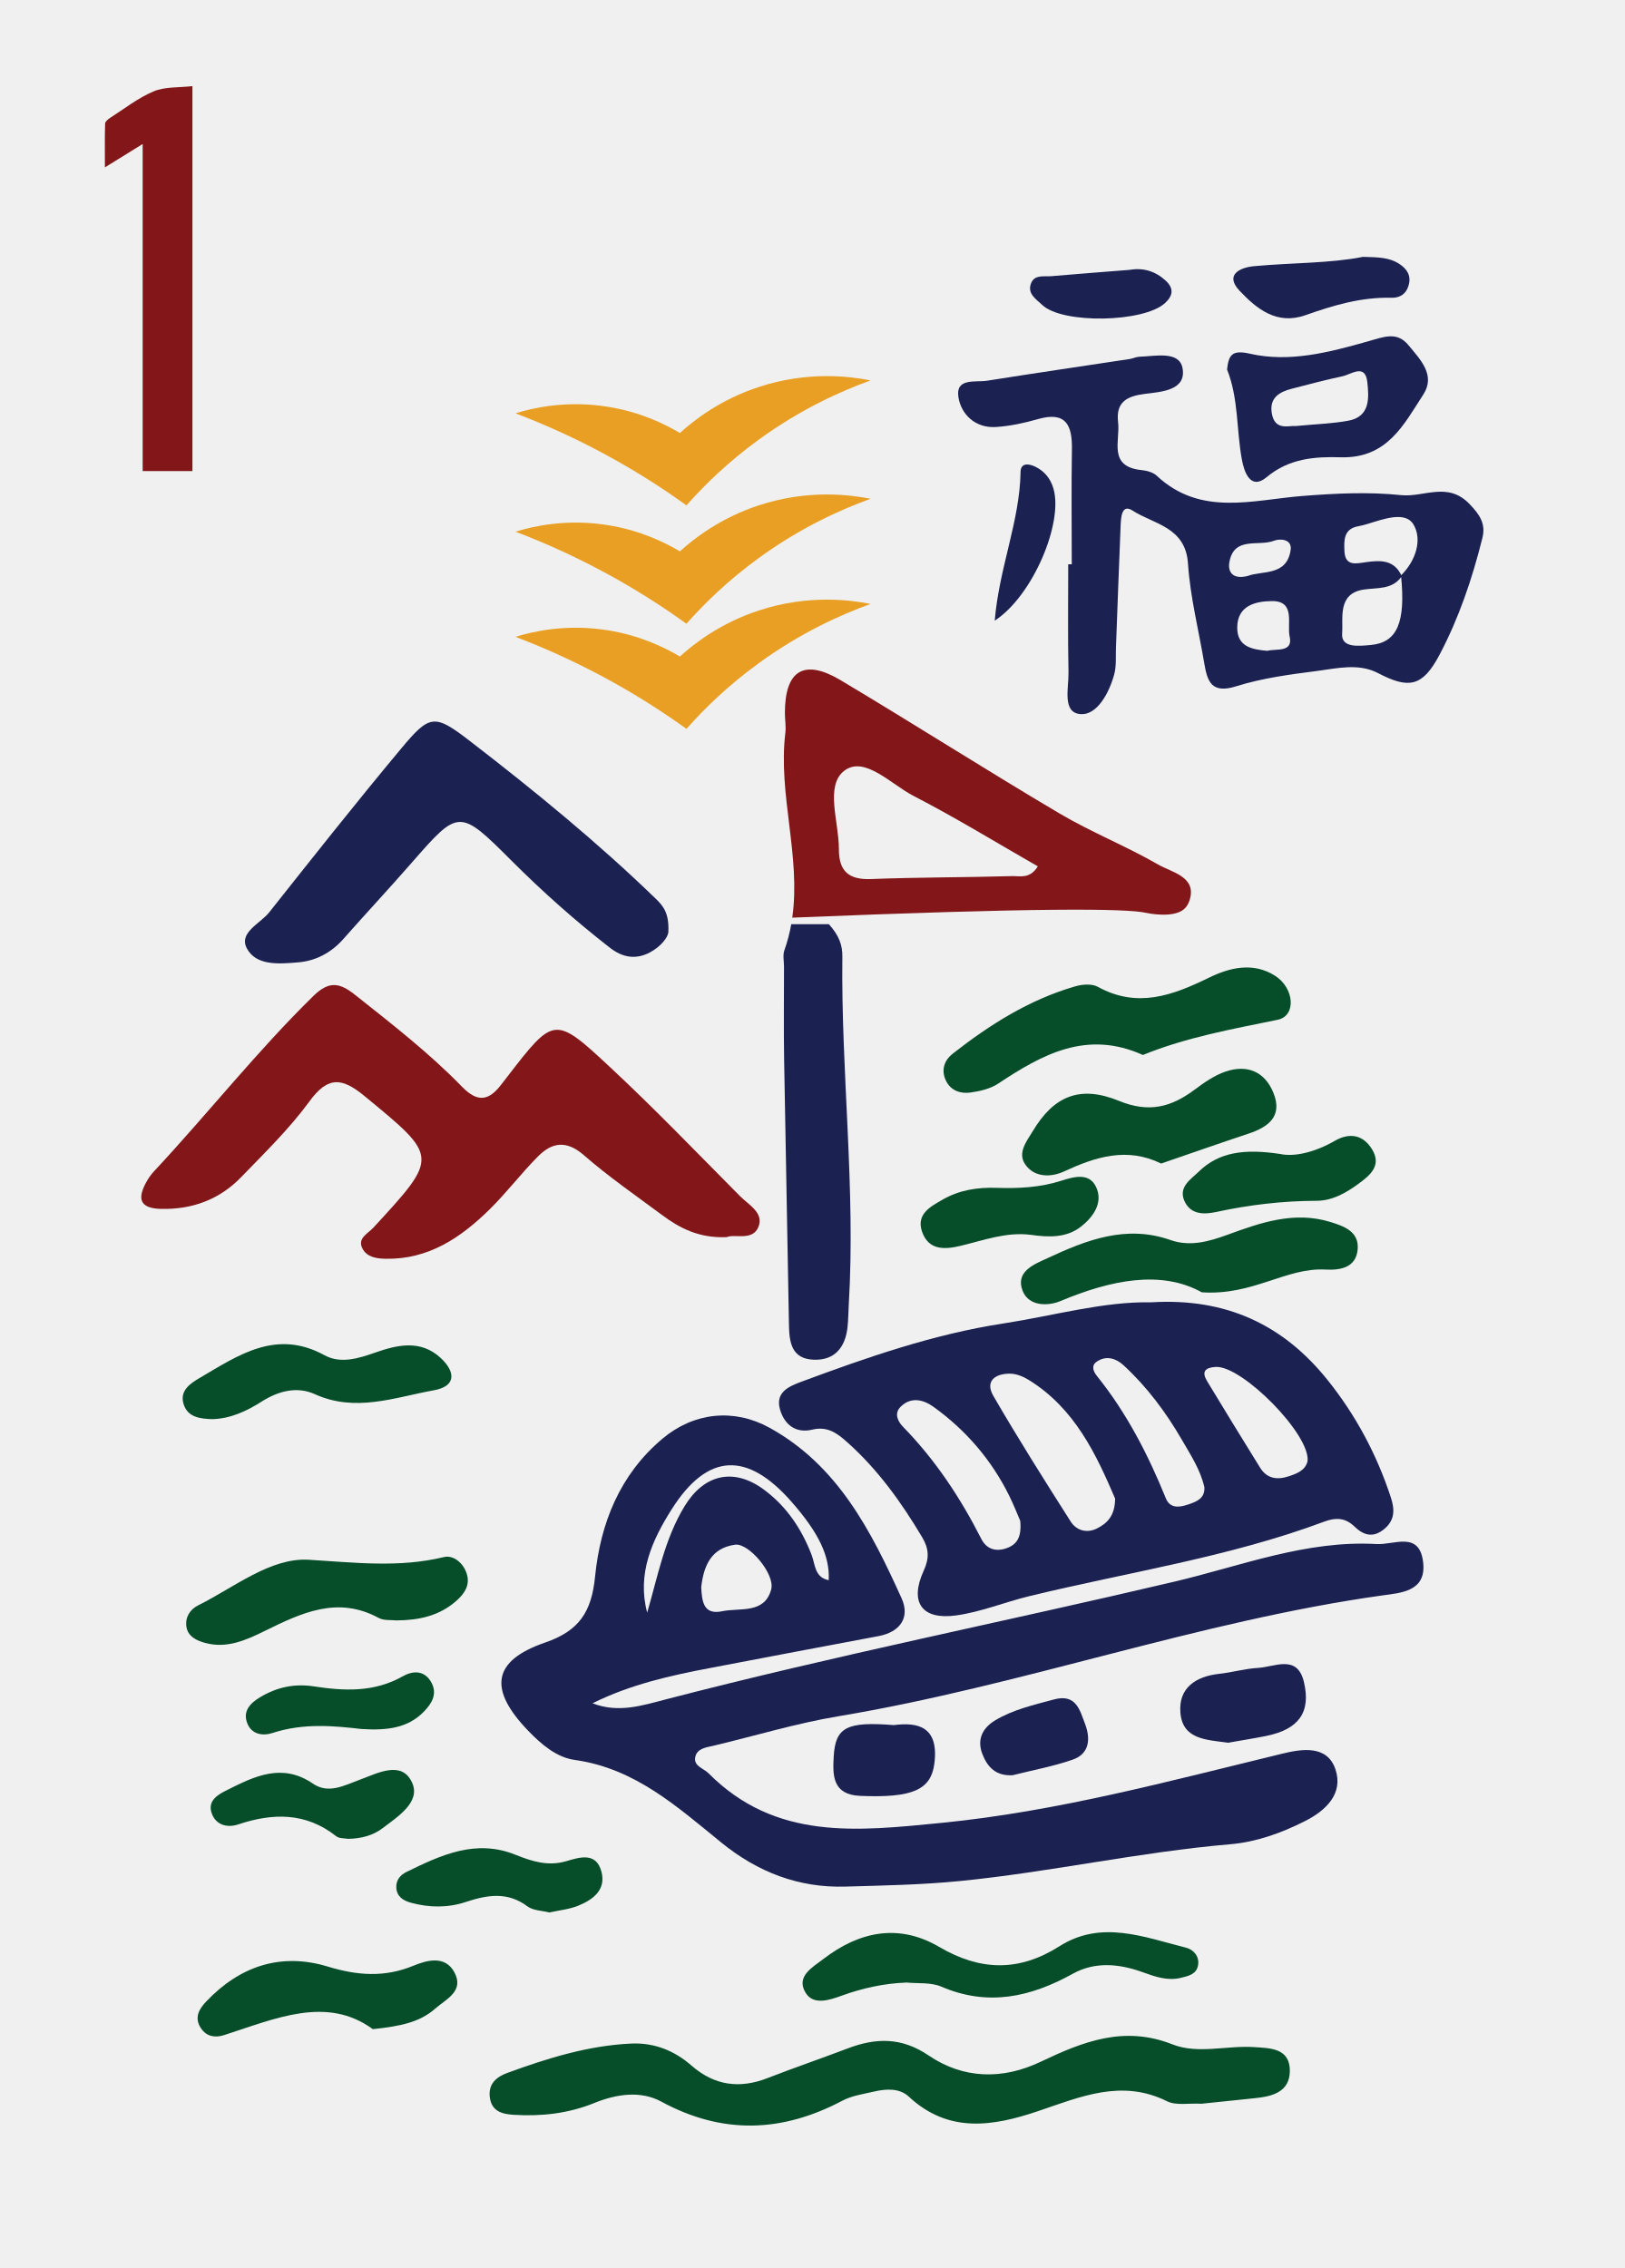
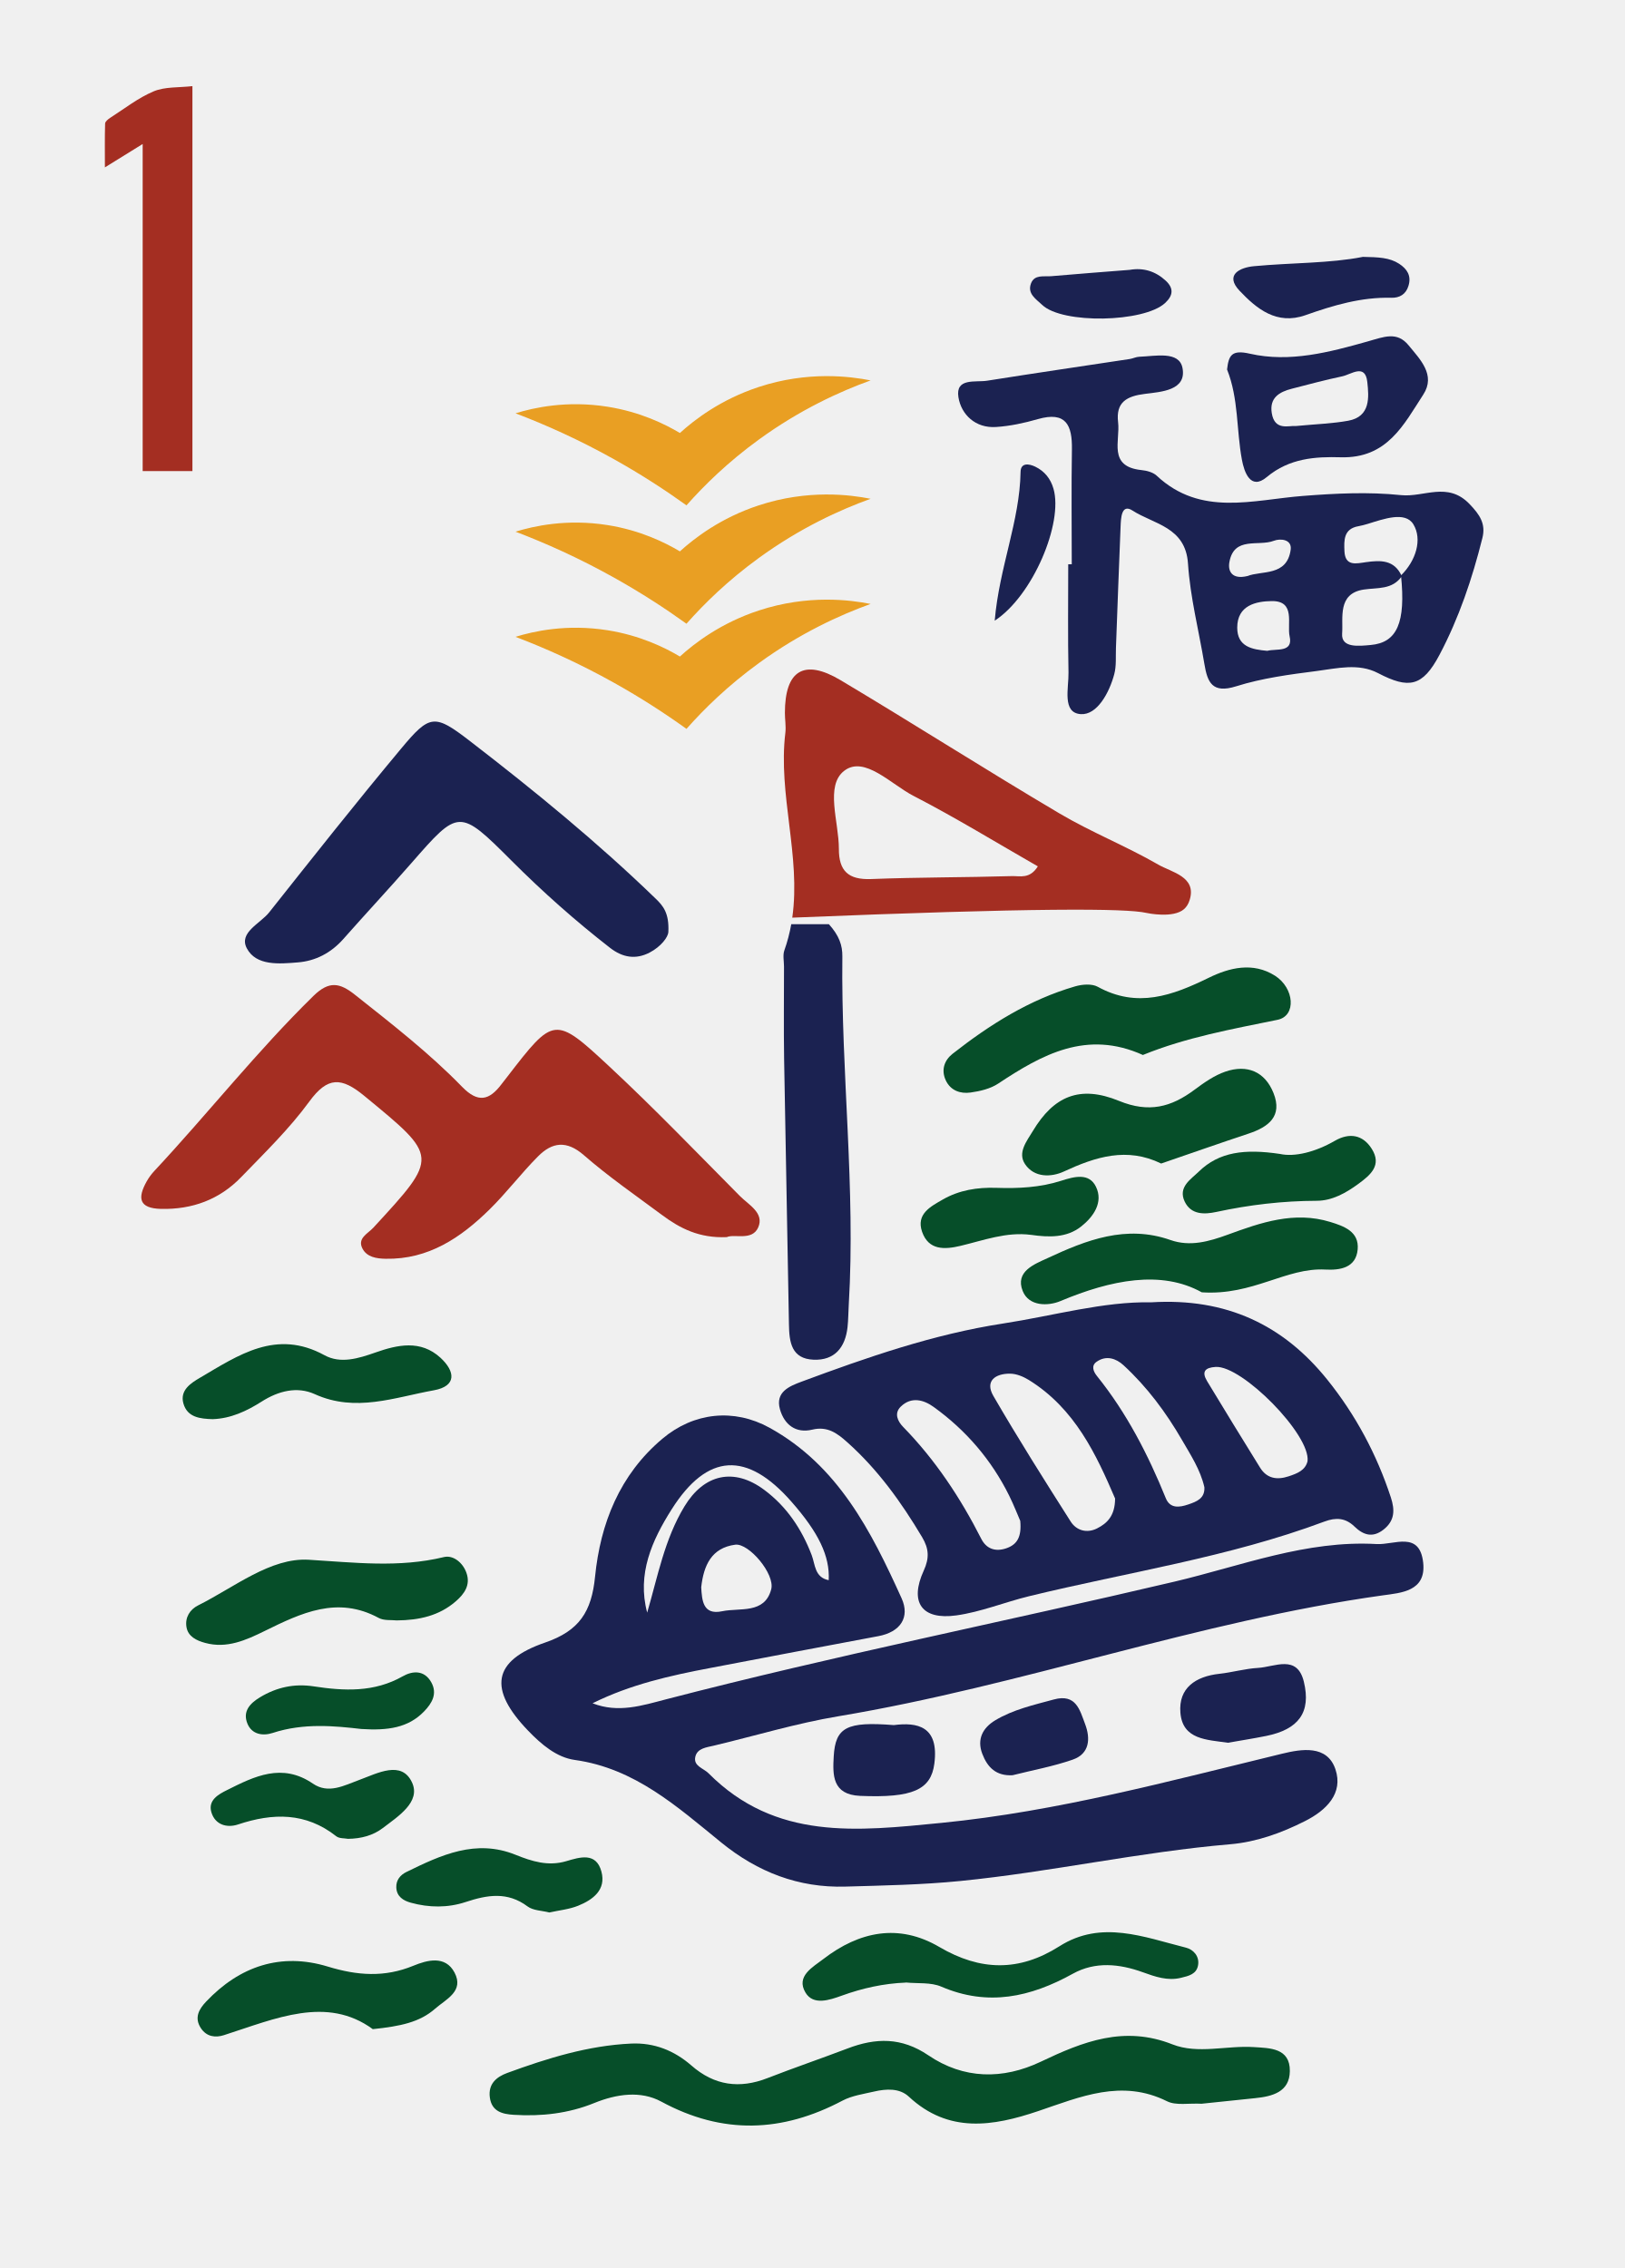
<svg xmlns="http://www.w3.org/2000/svg" id="Layer_1" data-name="Layer 1" viewBox="0 0 308.499 430.712" version="1.1" width="308.499" height="430.712">
  <defs id="defs1">
    <style id="style1">
      .cls-1 {
        fill: #e99f23;
      }

      .cls-2 {
        fill: #fff;
      }

      .cls-3 {
        fill: #831618;
      }

      .cls-4 {
        fill: #064e29;
      }

      .cls-5 {
        fill: #1b2251;
      }

      .cls-6 {
        fill: #a42e22;
      }
    </style>
  </defs>
  <g id="g3" transform="translate(-89.32996,-19.20989)">
    <g id="g2" style="fill:none">
      <path d="m 397.82,285.96 c 0,-77.26 0.02,-154.52 0,-231.78 0,-10.23 -3.92,-18.78 -11.41,-25.72 -7.13,-6.62 -15.7,-9.27 -25.28,-9.25 -19.92,0.03 -39.84,0.03 -59.76,0.03 -58.61,0 -117.22,-0.02 -175.83,-0.03 -11.25,0 -20.56,4.3 -27.93,12.8 -6.22,7.16 -8.29,15.61 -8.28,24.93 0.08,59.07 0.04,118.14 0.04,177.2 0,49.28 -0.01,98.56 0,147.85 0,11.62 -0.06,23.25 0.17,34.87 0.17,8.15 3.5,15.14 8.97,21.14 8.01,8.79 18.14,11.81 29.79,11.79 72.42,-0.12 144.85,-0.03 217.27,-0.1 7.93,-0.01 15.93,0.83 23.79,-0.63 16.91,-3.15 28.43,-17.49 28.44,-35.31 0.03,-42.6 -0.01,-85.2 -0.01,-127.81 z m -2.41,-51.45 h -0.05 c 0,58.95 0,117.9 0,176.85 0,4.97 -0.29,9.89 -2.05,14.62 -4.77,12.86 -17.1,21.24 -31.42,21.24 -76.68,0 -153.37,-0.02 -230.04,-0.03 -2.54,0 -5.07,0.06 -7.6,-0.03 -18.05,-0.64 -31.62,-14.17 -32.34,-32.2 -0.03,-0.92 -0.02,-1.84 -0.02,-2.76 0,-118.48 0.02,-236.95 -0.03,-355.43 0,-9.66 2.6,-18.14 9.55,-25.07 6.91,-6.88 15.25,-9.94 24.95,-9.93 56.53,0.06 113.07,0.03 169.6,0.03 22.11,0 44.22,-0.09 66.32,0.03 16.42,0.09 29.42,10.83 32.51,26.54 0.83,4.21 0.62,8.48 0.62,12.74 0,57.8 0,115.6 0,173.4 z" id="path1" style="fill:none" />
      <path class="cls-2" d="m 395.41,234.51 h -0.05 c 0,58.95 0,117.9 0,176.85 0,4.97 -0.29,9.89 -2.05,14.62 -4.77,12.86 -17.1,21.24 -31.42,21.24 -76.68,0 -153.37,-0.02 -230.04,-0.03 -2.54,0 -5.07,0.06 -7.6,-0.03 -18.05,-0.64 -31.62,-14.17 -32.34,-32.2 -0.03,-0.92 -0.02,-1.84 -0.02,-2.76 0,-118.48 0.02,-236.95 -0.03,-355.43 0,-9.66 2.6,-18.14 9.55,-25.07 6.91,-6.88 15.25,-9.94 24.95,-9.93 56.53,0.06 113.07,0.03 169.6,0.03 22.11,0 44.22,-0.09 66.32,0.03 16.42,0.09 29.42,10.83 32.51,26.54 0.83,4.21 0.62,8.48 0.62,12.74 0,57.8 0,115.6 0,173.4 z" id="path2" style="fill:none" />
    </g>
-     <path class="cls-6" d="M 116.421,108.67 V 46.556 c -2.475,1.539 -4.616,2.864 -7.172,4.442 0,-3.051 -0.04,-5.687 0.04,-8.31 0,-0.388 0.562,-0.843 0.977,-1.111 2.716,-1.74 5.299,-3.787 8.269,-5.031 2.114,-0.883 4.777,-0.682 7.333,-0.977 v 73.1 h -9.46 z" id="path3" style="fill:#831618;fill-opacity:1;stroke-width:1.338" />
+     <path class="cls-6" d="M 116.421,108.67 V 46.556 c -2.475,1.539 -4.616,2.864 -7.172,4.442 0,-3.051 -0.04,-5.687 0.04,-8.31 0,-0.388 0.562,-0.843 0.977,-1.111 2.716,-1.74 5.299,-3.787 8.269,-5.031 2.114,-0.883 4.777,-0.682 7.333,-0.977 v 73.1 h -9.46 z" id="path3" style="fill:#a42e22;fill-opacity:1;stroke-width:1.338" />
  </g>
  <g id="g33" transform="translate(-89.32996,-19.20989)">
    <path class="cls-5" d="m 201.86,342.68 c 4.87,1.91 9.42,0.42 13.92,-0.75 31.98,-8.31 64.4,-14.77 96.55,-22.35 12.71,-3 25.03,-7.91 38.41,-7.14 3.33,0.19 8.16,-2.57 8.83,3.53 0.6,5.47 -4.22,5.73 -7.66,6.21 -35.07,4.9 -68.5,17.14 -103.37,22.96 -7.97,1.33 -15.77,3.7 -23.65,5.58 -1.42,0.34 -3.16,0.49 -3.53,2.12 -0.4,1.77 1.53,2.15 2.51,3.13 12.73,12.8 28.18,11 44.23,9.42 22.07,-2.18 43.26,-7.95 64.65,-13.13 3.7,-0.9 8.58,-1.74 10.16,2.96 1.53,4.55 -1.71,7.78 -5.78,9.83 -4.49,2.27 -9.24,3.98 -14.21,4.4 -17.22,1.47 -34.11,5.28 -51.28,6.98 -7.23,0.72 -14.52,0.85 -21.79,1.06 -8.9,0.26 -16.66,-2.76 -23.55,-8.36 -8.36,-6.79 -16.4,-14.1 -27.82,-15.69 -3.46,-0.48 -6.34,-2.94 -8.85,-5.54 -7.59,-7.88 -6.85,-13.3 3.22,-16.76 6.49,-2.23 8.81,-5.87 9.47,-12.49 1.01,-10.1 4.66,-19.38 12.81,-26.23 5.96,-5.01 13.56,-5.79 20.3,-2.08 13.03,7.18 19.33,19.66 25.1,32.4 1.63,3.61 -0.22,6.41 -4.43,7.19 -10.62,1.97 -21.22,4.02 -31.83,6.03 -7.67,1.45 -15.26,3.15 -22.41,6.71 z m 44.83,-23.38 c 0.23,-4.57 -1.9,-9.02 -7.09,-14.92 -8.42,-9.59 -15.94,-9.28 -22.75,1.49 -3.69,5.84 -6.6,12.24 -4.63,19.59 2.01,-6.88 3.29,-13.92 7.07,-20.16 3.72,-6.15 9.39,-7.45 15.16,-3.15 4.26,3.17 7.11,7.43 9.01,12.4 0.67,1.75 0.54,4.23 3.23,4.75 z m -24.21,1.35 c 0.15,2.45 0.3,5.33 3.97,4.55 3.36,-0.71 8.06,0.58 9.32,-4.16 0.77,-2.91 -4.26,-8.82 -6.83,-8.48 -4.5,0.6 -5.99,3.9 -6.46,8.08 z" id="path4" />
    <path class="cls-5" d="m 307.95,266.53 c 14.26,-0.87 25.07,4.3 33.43,14.71 5.37,6.68 9.37,14.17 12.05,22.34 0.79,2.41 0.75,4.43 -1.4,6.12 -2.08,1.63 -3.86,1.01 -5.52,-0.6 -1.71,-1.65 -3.51,-1.75 -5.7,-0.93 -18.17,6.79 -37.36,9.61 -56.1,14.18 -4.62,1.13 -9.12,2.99 -13.8,3.64 -6.56,0.91 -8.93,-2.49 -6.18,-8.5 1.1,-2.4 0.99,-4.18 -0.3,-6.35 -3.95,-6.64 -8.41,-12.85 -14.21,-18.03 -1.9,-1.7 -3.75,-3.1 -6.65,-2.4 -3.14,0.76 -5.32,-0.96 -6.14,-3.87 -0.92,-3.28 1.79,-4.38 4.1,-5.24 12.47,-4.63 25.05,-9.01 38.24,-11.04 9.62,-1.48 19.08,-4.21 28.17,-4.03 z m -6.88,37.26 c -3.55,-8.27 -7.6,-17.1 -16.43,-22.54 -1.03,-0.63 -2.32,-1.16 -3.5,-1.17 -2.78,-0.03 -4.85,1.37 -3.18,4.24 4.68,8.07 9.67,15.97 14.68,23.85 1.07,1.68 3.04,2.28 4.98,1.31 1.91,-0.96 3.43,-2.37 3.45,-5.68 z m -18,4.27 c -0.47,-1.07 -1.21,-2.99 -2.12,-4.83 -3.37,-6.79 -8.19,-12.4 -14.32,-16.82 -1.91,-1.38 -4.25,-2.02 -6.25,-0.08 -1.32,1.28 -0.6,2.79 0.44,3.86 6.12,6.27 10.88,13.47 14.84,21.26 0.95,1.87 2.64,2.51 4.73,1.8 2.06,-0.7 2.95,-2.13 2.67,-5.19 z m 34.94,-6.47 c -0.76,-3.29 -2.6,-6.08 -4.26,-8.95 -3.03,-5.23 -6.62,-10.05 -11.07,-14.15 -1.43,-1.32 -3.31,-1.94 -5.12,-0.67 -1.08,0.75 -0.61,1.87 0.06,2.7 5.65,7.02 9.71,14.92 13.08,23.22 0.81,2 2.6,1.75 4.26,1.18 1.59,-0.54 3.21,-1.14 3.06,-3.33 z m 19.6,-4.88 c 0.62,-5.01 -12.43,-18.22 -17.45,-17.91 -2.05,0.13 -2.7,0.92 -1.61,2.72 3.32,5.49 6.67,10.96 10.05,16.41 1.3,2.1 3.25,2.37 5.44,1.64 1.59,-0.53 3.14,-1.11 3.57,-2.86 z" id="path5" />
    <path class="cls-5" d="m 249.28,200.88 c 0.03,-2.14 -0.6,-3.98 -2.56,-6.16 h -7.14 c -0.3,1.65 -0.72,3.31 -1.31,4.96 -0.33,0.92 -0.07,2.06 -0.07,3.1 0,5.82 -0.07,11.64 0.02,17.46 0.28,16.83 0.64,33.66 0.92,50.49 0.05,3.38 0.48,6.53 4.68,6.7 4.01,0.16 6.01,-2.34 6.44,-6.15 0.16,-1.44 0.15,-2.91 0.24,-4.36 1.32,-22.05 -1.48,-44.02 -1.22,-66.04 z" id="path6" />
-     <path class="cls-3" d="m 309.26,183.4 c -6.11,-3.52 -12.74,-6.15 -18.8,-9.74 -13.94,-8.25 -27.61,-16.98 -41.52,-25.28 -6.95,-4.14 -10.57,-1.85 -10.57,6.23 0,1.25 0.23,2.51 0.09,3.74 -1.43,11.7 2.98,23.43 1.31,35.13 46.18,-1.89 63.38,-1.79 67.25,-0.9 0.2,0.05 5.1,1.07 7.14,-0.72 0.47,-0.41 0.84,-0.98 1.08,-1.78 1.33,-4.38 -3.41,-5.2 -5.99,-6.68 z m -27.75,2.19 c -8.93,0.26 -17.87,0.21 -26.8,0.56 -4.28,0.16 -6.11,-1.54 -6.09,-5.74 0.01,-5.12 -2.68,-12.01 1.04,-14.84 3.83,-2.91 8.88,2.6 13.14,4.79 8.01,4.13 15.72,8.87 23.6,13.38 -1.53,2.45 -3.4,1.81 -4.89,1.85 z" id="path7" />
+     <path class="cls-3" d="m 309.26,183.4 c -6.11,-3.52 -12.74,-6.15 -18.8,-9.74 -13.94,-8.25 -27.61,-16.98 -41.52,-25.28 -6.95,-4.14 -10.57,-1.85 -10.57,6.23 0,1.25 0.23,2.51 0.09,3.74 -1.43,11.7 2.98,23.43 1.31,35.13 46.18,-1.89 63.38,-1.79 67.25,-0.9 0.2,0.05 5.1,1.07 7.14,-0.72 0.47,-0.41 0.84,-0.98 1.08,-1.78 1.33,-4.38 -3.41,-5.2 -5.99,-6.68 z m -27.75,2.19 c -8.93,0.26 -17.87,0.21 -26.8,0.56 -4.28,0.16 -6.11,-1.54 -6.09,-5.74 0.01,-5.12 -2.68,-12.01 1.04,-14.84 3.83,-2.91 8.88,2.6 13.14,4.79 8.01,4.13 15.72,8.87 23.6,13.38 -1.53,2.45 -3.4,1.81 -4.89,1.85 z" id="path7" style="fill:#a42e22;fill-opacity:1" />
    <path class="cls-5" d="m 292.84,126.39 c 0,-7.27 -0.09,-14.54 0.03,-21.81 0.08,-4.61 -1.1,-7.32 -6.49,-5.77 -2.57,0.74 -5.25,1.32 -7.92,1.49 -3.92,0.26 -6.62,-2.38 -7.14,-5.66 -0.59,-3.73 3.24,-2.78 5.45,-3.13 9.01,-1.43 18.04,-2.75 27.07,-4.12 0.61,-0.09 1.21,-0.41 1.82,-0.43 3.03,-0.1 7.59,-1.17 8.21,2.15 0.8,4.24 -4.01,4.51 -7.13,4.9 -3.46,0.43 -5.56,1.57 -5.1,5.39 0.43,3.51 -1.98,8.41 4.42,9.08 1,0.1 2.2,0.41 2.9,1.06 8.38,7.85 18.29,4.58 27.8,3.85 6.21,-0.48 12.34,-0.8 18.62,-0.15 4.33,0.45 8.84,-2.64 12.99,1.69 1.96,2.04 3.12,3.76 2.44,6.46 -1.92,7.69 -4.45,15.2 -8.15,22.19 -3.21,6.07 -5.82,6.51 -11.66,3.46 -3.71,-1.94 -7.79,-0.9 -11.64,-0.4 -5.14,0.66 -10.37,1.35 -15.29,2.9 -4.57,1.44 -5.47,-0.76 -6.05,-4.26 -1.06,-6.35 -2.69,-12.66 -3.11,-19.05 -0.46,-6.97 -6.51,-7.46 -10.53,-10.06 -2.15,-1.39 -2.2,1.52 -2.27,3.06 -0.32,7.68 -0.59,15.37 -0.88,23.05 -0.06,1.66 0.1,3.39 -0.32,4.96 -0.94,3.54 -3.26,7.79 -6.35,7.59 -3.61,-0.23 -2.28,-4.98 -2.34,-7.88 -0.14,-6.86 -0.05,-13.72 -0.05,-20.58 0.22,0 0.44,0 0.65,0 z m 62.51,2.1 c 2.85,-2.78 4.1,-6.87 2.35,-9.72 -1.55,-2.52 -5.66,-0.99 -8.63,-0.08 -0.59,0.18 -1.19,0.34 -1.79,0.45 -2.84,0.49 -2.75,2.69 -2.66,4.75 0.13,2.94 2.29,2.33 4.08,2.08 2.79,-0.39 5.4,-0.48 6.81,2.67 -1.8,2.6 -4.61,2.14 -7.22,2.53 -5.06,0.76 -3.88,5.46 -4.11,8.35 -0.22,2.82 3.25,2.37 5.41,2.18 5.05,-0.44 6.68,-4.27 5.77,-13.21 z M 330,142.8 c 1.68,-0.44 4.92,0.38 4.21,-2.74 -0.53,-2.33 1.19,-6.76 -3.4,-6.7 -2.95,0.04 -6.54,0.77 -6.55,5.04 0,3.61 2.76,4.16 5.74,4.41 z m -3.83,-14.18 c 2.71,-1.11 7.54,0.11 8.24,-5.02 0.27,-1.97 -1.95,-2.18 -3.2,-1.69 -2.92,1.13 -7.56,-0.92 -8.44,4.06 -0.31,1.74 0.51,3.33 3.4,2.64 z" id="path8" />
-     <path class="cls-3" d="m 227.34,254.15 c -5.24,0.23 -8.9,-1.67 -12.3,-4.2 -5,-3.72 -10.15,-7.27 -14.84,-11.36 -3.29,-2.87 -6.02,-2.47 -8.69,0.21 -3.22,3.23 -5.98,6.91 -9.24,10.11 -5.45,5.35 -11.58,9.51 -19.72,9.35 -1.75,-0.03 -3.52,-0.32 -4.37,-1.89 -1.08,-2 0.99,-2.87 2.04,-4.01 12.51,-13.57 12.39,-13.42 -1.7,-25.02 -4.36,-3.59 -6.96,-3.72 -10.47,1.08 -3.78,5.17 -8.46,9.72 -12.94,14.35 -4.1,4.24 -9.25,6.15 -15.2,6.02 -4.25,-0.1 -4.47,-2.1 -2.74,-5.2 0.4,-0.72 0.91,-1.41 1.47,-2.01 10.21,-10.94 19.48,-22.73 30.2,-33.23 3,-2.94 5.03,-2.5 7.91,-0.21 7.01,5.56 14.09,11.05 20.33,17.47 3.04,3.12 5.16,2.56 7.46,-0.48 0.38,-0.5 0.77,-0.98 1.15,-1.48 8.79,-11.39 8.96,-11.58 19.34,-1.91 8.52,7.93 16.59,16.33 24.79,24.6 1.67,1.68 4.69,3.23 3.48,5.97 -1.16,2.63 -4.53,1.16 -5.99,1.85 z" id="path9" />
+     <path class="cls-3" d="m 227.34,254.15 c -5.24,0.23 -8.9,-1.67 -12.3,-4.2 -5,-3.72 -10.15,-7.27 -14.84,-11.36 -3.29,-2.87 -6.02,-2.47 -8.69,0.21 -3.22,3.23 -5.98,6.91 -9.24,10.11 -5.45,5.35 -11.58,9.51 -19.72,9.35 -1.75,-0.03 -3.52,-0.32 -4.37,-1.89 -1.08,-2 0.99,-2.87 2.04,-4.01 12.51,-13.57 12.39,-13.42 -1.7,-25.02 -4.36,-3.59 -6.96,-3.72 -10.47,1.08 -3.78,5.17 -8.46,9.72 -12.94,14.35 -4.1,4.24 -9.25,6.15 -15.2,6.02 -4.25,-0.1 -4.47,-2.1 -2.74,-5.2 0.4,-0.72 0.91,-1.41 1.47,-2.01 10.21,-10.94 19.48,-22.73 30.2,-33.23 3,-2.94 5.03,-2.5 7.91,-0.21 7.01,5.56 14.09,11.05 20.33,17.47 3.04,3.12 5.16,2.56 7.46,-0.48 0.38,-0.5 0.77,-0.98 1.15,-1.48 8.79,-11.39 8.96,-11.58 19.34,-1.91 8.52,7.93 16.59,16.33 24.79,24.6 1.67,1.68 4.69,3.23 3.48,5.97 -1.16,2.63 -4.53,1.16 -5.99,1.85 z" id="path9" style="fill:#a42e22;fill-opacity:1" />
    <path class="cls-4" d="m 317.57,418.73 c -2.54,-0.14 -4.92,0.38 -6.63,-0.47 -8.63,-4.29 -16.47,-0.84 -24.49,1.87 -8.56,2.89 -17,4.29 -24.56,-2.76 -1.75,-1.63 -4.27,-1.49 -6.57,-0.96 -2.02,0.47 -4.18,0.77 -5.98,1.71 -11.48,6.08 -22.79,6.52 -34.45,0.2 -3.89,-2.11 -8.46,-1.46 -12.72,0.27 -4.88,1.99 -10.05,2.57 -15.29,2.24 -2.13,-0.13 -4.19,-0.61 -4.54,-3.31 -0.34,-2.58 1.29,-3.9 3.31,-4.64 7.62,-2.79 15.34,-5.2 23.53,-5.58 4.37,-0.2 8.18,1.33 11.43,4.16 4.36,3.82 9.14,4.48 14.48,2.39 5.03,-1.96 10.14,-3.7 15.18,-5.62 5.34,-2.04 10.24,-2.16 15.34,1.3 6.68,4.54 14.1,4.67 21.36,1.21 8.01,-3.82 15.81,-6.91 24.98,-3.29 4.83,1.91 10.31,0.18 15.47,0.52 2.98,0.2 6.89,0.13 6.83,4.57 -0.05,3.96 -3.32,4.8 -6.62,5.13 -3.51,0.35 -7.02,0.73 -10.08,1.05 z" id="path10" />
    <path class="cls-5" d="m 216.25,196.18 c -0.06,1.01 -1.4,2.79 -3.55,3.92 -2.68,1.4 -5.17,0.95 -7.55,-0.9 -6.57,-5.11 -12.76,-10.61 -18.65,-16.5 -9.99,-9.99 -10.05,-9.88 -19.08,0.45 -4.24,4.85 -8.63,9.56 -12.9,14.39 -2.33,2.64 -5.29,4.18 -8.67,4.44 -3.49,0.28 -7.88,0.7 -9.66,-2.69 -1.56,-2.99 2.55,-4.67 4.25,-6.81 8.26,-10.42 16.51,-20.86 25.03,-31.07 5.51,-6.61 6.35,-6.67 13.22,-1.37 12.18,9.39 24.08,19.12 35.15,29.84 1.4,1.35 2.57,2.72 2.4,6.3 z" id="path11" />
    <path class="cls-4" d="m 306.37,219.57 c -10.68,-4.83 -19.15,-0.11 -27.51,5.43 -1.48,0.98 -3.44,1.44 -5.24,1.69 -1.92,0.27 -3.79,-0.36 -4.7,-2.31 -0.92,-1.96 -0.28,-3.81 1.28,-5.04 7.05,-5.53 14.58,-10.29 23.28,-12.81 1.33,-0.39 3.16,-0.54 4.28,0.07 7.51,4.14 14.18,1.68 21.15,-1.73 3.81,-1.86 8.31,-3.04 12.53,-0.36 3.67,2.34 4.1,7.63 0.47,8.37 -8.64,1.77 -17.31,3.32 -25.54,6.67 z" id="path12" />
    <path class="cls-4" d="m 317.53,264.63 c -7.68,-4.27 -17.23,-2.37 -26.83,1.66 -2.33,0.98 -6,1.05 -7.18,-1.92 -1.47,-3.71 2.24,-5.08 4.68,-6.21 7.4,-3.45 14.95,-6.42 23.38,-3.46 3.73,1.31 7.31,0.29 10.92,-1.03 6.25,-2.29 12.6,-4.49 19.4,-2.41 2.62,0.8 5.54,1.83 5.23,5.23 -0.32,3.51 -3.36,3.97 -6.13,3.82 -7.5,-0.41 -13.72,4.97 -23.47,4.32 z" id="path13" />
    <path class="cls-5" d="m 322.33,89.38 c 0.31,-2.71 0.88,-3.79 4.33,-3 7.57,1.73 15.14,-0.29 22.38,-2.33 3.08,-0.87 5.56,-1.96 7.76,0.74 2.17,2.66 5.21,5.63 2.79,9.35 -3.72,5.73 -6.86,12.17 -15.69,11.91 -4.75,-0.14 -9.74,0.16 -14.03,3.76 -3.11,2.61 -4.3,-1.02 -4.72,-3.29 -1.06,-5.68 -0.61,-11.61 -2.82,-17.14 z m 13.02,10.74 c 3.87,-0.37 6.97,-0.46 9.99,-1.01 4.26,-0.78 3.93,-4.49 3.62,-7.35 -0.39,-3.59 -3.06,-1.44 -4.77,-1.08 -3.21,0.68 -6.38,1.53 -9.56,2.35 -2.38,0.61 -4.28,1.72 -3.81,4.64 0.55,3.4 3.24,2.33 4.53,2.44 z" id="path14" />
    <path class="cls-4" d="m 309.83,240.18 c -6.52,-3.19 -12.46,-1.28 -18.49,1.51 -2.38,1.1 -5.62,1.21 -7.37,-1.4 -1.47,-2.19 0.34,-4.39 1.48,-6.29 3.96,-6.59 8.88,-8.79 16.37,-5.72 5.67,2.32 9.89,1.19 14.33,-2.12 1.81,-1.35 3.76,-2.72 5.86,-3.44 4.11,-1.41 7.5,-0.03 9.14,4.07 1.76,4.42 -0.96,6.45 -4.76,7.71 -5.48,1.82 -10.93,3.74 -16.56,5.67 z" id="path15" />
    <path class="cls-4" d="m 261.32,395.72 c -4.22,0.17 -8.23,1.06 -12.18,2.49 -2.3,0.83 -5.38,1.89 -6.86,-0.59 -1.87,-3.13 1.42,-4.85 3.4,-6.38 6.81,-5.24 14.3,-6.81 22.02,-2.28 7.77,4.56 15.13,4.73 22.8,-0.14 7.96,-5.06 16.07,-1.73 24.04,0.27 1.33,0.33 2.57,1.57 2.29,3.3 -0.28,1.75 -1.82,2.07 -3.24,2.42 -2.56,0.63 -4.91,-0.21 -7.27,-1.06 -4.46,-1.61 -9.02,-2.07 -13.28,0.29 -8.02,4.44 -16.11,6.26 -24.97,2.45 -1.99,-0.86 -4.49,-0.56 -6.75,-0.79 z" id="path16" />
    <path class="cls-4" d="m 164.65,326.94 c -0.98,-0.12 -2.4,0.08 -3.41,-0.47 -7.84,-4.25 -14.72,-0.93 -21.66,2.48 -3.54,1.74 -7.18,3.39 -11.3,2.26 -1.62,-0.44 -3.27,-1.2 -3.55,-3.06 -0.27,-1.78 0.64,-3.28 2.25,-4.08 6.85,-3.42 13.73,-9.09 20.98,-8.65 8.68,0.52 17.08,1.57 25.67,-0.51 1.72,-0.42 3.58,1.02 4.27,3 0.82,2.32 -0.41,4.01 -2.04,5.42 -3.14,2.72 -6.92,3.58 -11.22,3.61 z" id="path17" />
    <path class="cls-4" d="m 160.13,404.57 c -8.75,-6.41 -18.46,-2.02 -28.27,1.13 -1.61,0.52 -3.31,0.33 -4.4,-1.35 -1.3,-2 -0.3,-3.63 1,-5.01 6.38,-6.74 14.21,-9.38 23.12,-6.66 5.61,1.71 10.76,2.1 16.27,-0.17 2.56,-1.05 6.02,-2.02 7.78,1.29 1.89,3.57 -1.62,5.07 -3.68,6.88 -2.92,2.57 -6.56,3.33 -11.82,3.88 z" id="path18" />
    <path class="cls-4" d="m 129.72,288.72 c -2.37,-0.07 -4.83,-0.32 -5.57,-3 -0.69,-2.49 1.41,-3.84 3.13,-4.85 7.33,-4.3 14.49,-9.32 23.67,-4.29 3.03,1.66 6.41,0.63 9.67,-0.52 4.16,-1.46 8.57,-2.47 12.35,1 2.81,2.59 3.12,5.39 -1.27,6.18 -7.44,1.34 -14.85,4.25 -22.6,0.73 -3.35,-1.52 -6.9,-0.62 -10.1,1.42 -2.82,1.79 -5.83,3.21 -9.28,3.33 z" id="path19" />
    <path class="cls-4" d="m 332.36,238.35 c 2.78,0.62 6.71,-0.34 10.43,-2.49 2.78,-1.6 5.33,-1.16 7.02,1.53 1.94,3.09 -0.19,4.92 -2.51,6.62 -2.39,1.76 -5.01,3.23 -7.94,3.24 -6.46,0.02 -12.78,0.76 -19.08,2.12 -2.2,0.47 -4.78,0.59 -6,-1.98 -1.31,-2.76 1.21,-4.24 2.68,-5.68 3.86,-3.77 8.75,-4.35 15.4,-3.36 z" id="path20" />
    <path class="cls-4" d="m 193.66,382.41 c -1.43,-0.37 -3.09,-0.36 -4.15,-1.15 -3.82,-2.86 -7.65,-2.2 -11.76,-0.84 -3.39,1.12 -6.94,1.09 -10.41,0.13 -1.42,-0.39 -2.71,-1.17 -2.76,-2.93 -0.04,-1.39 0.77,-2.35 1.95,-2.92 6.56,-3.21 13.15,-6.3 20.7,-3.25 3.1,1.25 6.19,2.23 9.63,1.21 2.57,-0.76 5.67,-1.76 6.67,1.98 0.93,3.47 -1.61,5.35 -4.43,6.49 -1.69,0.68 -3.58,0.86 -5.44,1.27 z" id="path21" />
    <path class="cls-4" d="m 155.41,368.42 c -0.64,-0.13 -1.65,-0.03 -2.23,-0.49 -5.79,-4.56 -12.02,-4.45 -18.65,-2.24 -2.09,0.7 -4.36,0.09 -5.07,-2.34 -0.66,-2.28 1.37,-3.39 2.96,-4.18 5.22,-2.62 10.46,-5.24 16.32,-1.24 2.97,2.03 5.92,0.36 8.87,-0.72 3.41,-1.25 7.99,-3.76 9.96,0.51 1.7,3.69 -2.64,6.43 -5.55,8.65 -1.82,1.39 -4.07,2.02 -6.61,2.05 z" id="path22" />
    <path class="cls-4" d="m 285.1,253.72 c -4.67,-0.61 -8.98,1.04 -13.4,2.09 -2.98,0.71 -6.04,0.88 -7.28,-2.67 -1.17,-3.38 1.61,-4.8 3.93,-6.13 3.13,-1.8 6.59,-2.34 10.18,-2.22 4.16,0.14 8.3,-0.06 12.29,-1.34 2.5,-0.8 5.31,-1.57 6.62,1.14 1.43,2.96 -0.47,5.68 -2.8,7.53 -2.77,2.2 -6.18,2.08 -9.52,1.6 z" id="path23" />
    <path class="cls-5" d="m 322.51,350.18 c -3.96,-0.6 -8.62,-0.54 -9.04,-5.71 -0.39,-4.69 2.88,-6.9 7.39,-7.39 2.46,-0.27 4.88,-0.98 7.34,-1.12 3.18,-0.18 7.44,-2.62 8.71,2.62 1.42,5.85 -1.02,9.06 -7.15,10.3 -2.42,0.49 -4.87,0.87 -7.25,1.29 z" id="path24" />
    <path class="cls-4" d="m 157.94,347.56 c -4.96,-0.57 -10.92,-1.19 -16.83,0.75 -1.89,0.62 -3.95,0.28 -4.79,-1.75 -0.95,-2.31 0.41,-3.84 2.41,-5.04 3.16,-1.9 6.51,-2.61 10.13,-2.06 5.82,0.89 11.51,1.17 16.93,-1.9 1.9,-1.08 4.11,-1.21 5.42,1.11 1.24,2.19 0.13,4.03 -1.37,5.57 -2.99,3.08 -6.82,3.65 -11.91,3.32 z" id="path25" />
    <path class="cls-5" d="m 348.08,67.99 c 3.02,0.06 5.1,0.13 6.92,1.31 1.52,0.99 2.36,2.28 1.78,4.18 -0.49,1.64 -1.7,2.32 -3.27,2.28 -5.69,-0.15 -11.02,1.44 -16.28,3.3 -5.5,1.95 -9.32,-1.25 -12.53,-4.64 -2.85,-3.01 0.04,-4.41 2.75,-4.66 7.18,-0.67 14.43,-0.53 20.63,-1.76 z" id="path26" />
    <path class="cls-5" d="m 259.05,346.82 c 4.41,-0.57 8.62,0.16 7.7,7.31 -0.64,5 -4.16,6.55 -14.11,6.13 -5.31,-0.23 -5.2,-4.01 -5,-7.49 0.32,-5.55 2.48,-6.66 11.41,-5.95 z" id="path27" />
    <path class="cls-5" d="m 281.6,356.34 c -3.12,0.17 -4.77,-1.49 -5.75,-4.07 -1.07,-2.81 0.13,-4.96 2.46,-6.36 3.41,-2.05 7.3,-2.91 11.11,-3.95 4.25,-1.17 4.95,2.02 5.95,4.65 1.06,2.78 0.87,5.65 -2.35,6.77 -3.7,1.29 -7.61,2 -11.42,2.96 z" id="path28" />
    <path class="cls-5" d="m 303.83,70.46 c 2.62,-0.46 4.93,0.27 6.87,2.07 1.52,1.42 1.41,2.79 -0.13,4.22 -4.01,3.72 -19.52,4.03 -23.35,0.36 -1.15,-1.1 -2.88,-2.12 -2.11,-4.1 0.67,-1.71 2.44,-1.23 3.83,-1.35 4.96,-0.43 9.93,-0.81 14.89,-1.2 z" id="path29" />
    <path class="cls-5" d="m 278.21,137.08 c 0.87,-10.18 4.76,-18.9 4.91,-28.25 0.03,-1.8 1.6,-1.57 2.8,-0.99 1.76,0.86 2.9,2.27 3.45,4.18 1.88,6.49 -3.91,20.34 -11.16,25.06 z" id="path30" />
    <path class="cls-1" d="m 254.63,133.91 c -5.77,2.08 -13.34,5.51 -21.22,11.24 -5.85,4.25 -10.37,8.68 -13.73,12.48 -3.99,-2.87 -8.56,-5.85 -13.73,-8.74 -6.71,-3.75 -13.06,-6.58 -18.73,-8.74 3.37,-1.04 9.69,-2.49 17.48,-1.25 6.23,0.99 10.92,3.31 13.73,4.99 2.75,-2.49 7.73,-6.36 14.98,-8.74 9.34,-3.07 17.39,-2.01 21.22,-1.25 z" id="path31" />
    <path class="cls-1" d="m 254.63,113.94 c -5.77,2.08 -13.34,5.51 -21.22,11.24 -5.85,4.25 -10.37,8.68 -13.73,12.48 -3.99,-2.87 -8.56,-5.85 -13.73,-8.74 -6.71,-3.75 -13.06,-6.58 -18.73,-8.74 3.37,-1.04 9.69,-2.49 17.48,-1.25 6.23,0.99 10.92,3.31 13.73,4.99 2.75,-2.49 7.73,-6.36 14.98,-8.74 9.34,-3.07 17.39,-2.01 21.22,-1.25 z" id="path32" />
    <path class="cls-1" d="m 254.63,91.46 c -5.77,2.08 -13.34,5.51 -21.22,11.24 -5.85,4.25 -10.37,8.68 -13.73,12.48 -3.99,-2.87 -8.56,-5.85 -13.73,-8.74 -6.71,-3.75 -13.06,-6.58 -18.73,-8.74 3.37,-1.04 9.69,-2.49 17.48,-1.25 6.23,0.99 10.92,3.31 13.73,4.99 2.75,-2.49 7.73,-6.36 14.98,-8.74 9.34,-3.07 17.39,-2.01 21.22,-1.25 z" id="path33" />
  </g>
</svg>
